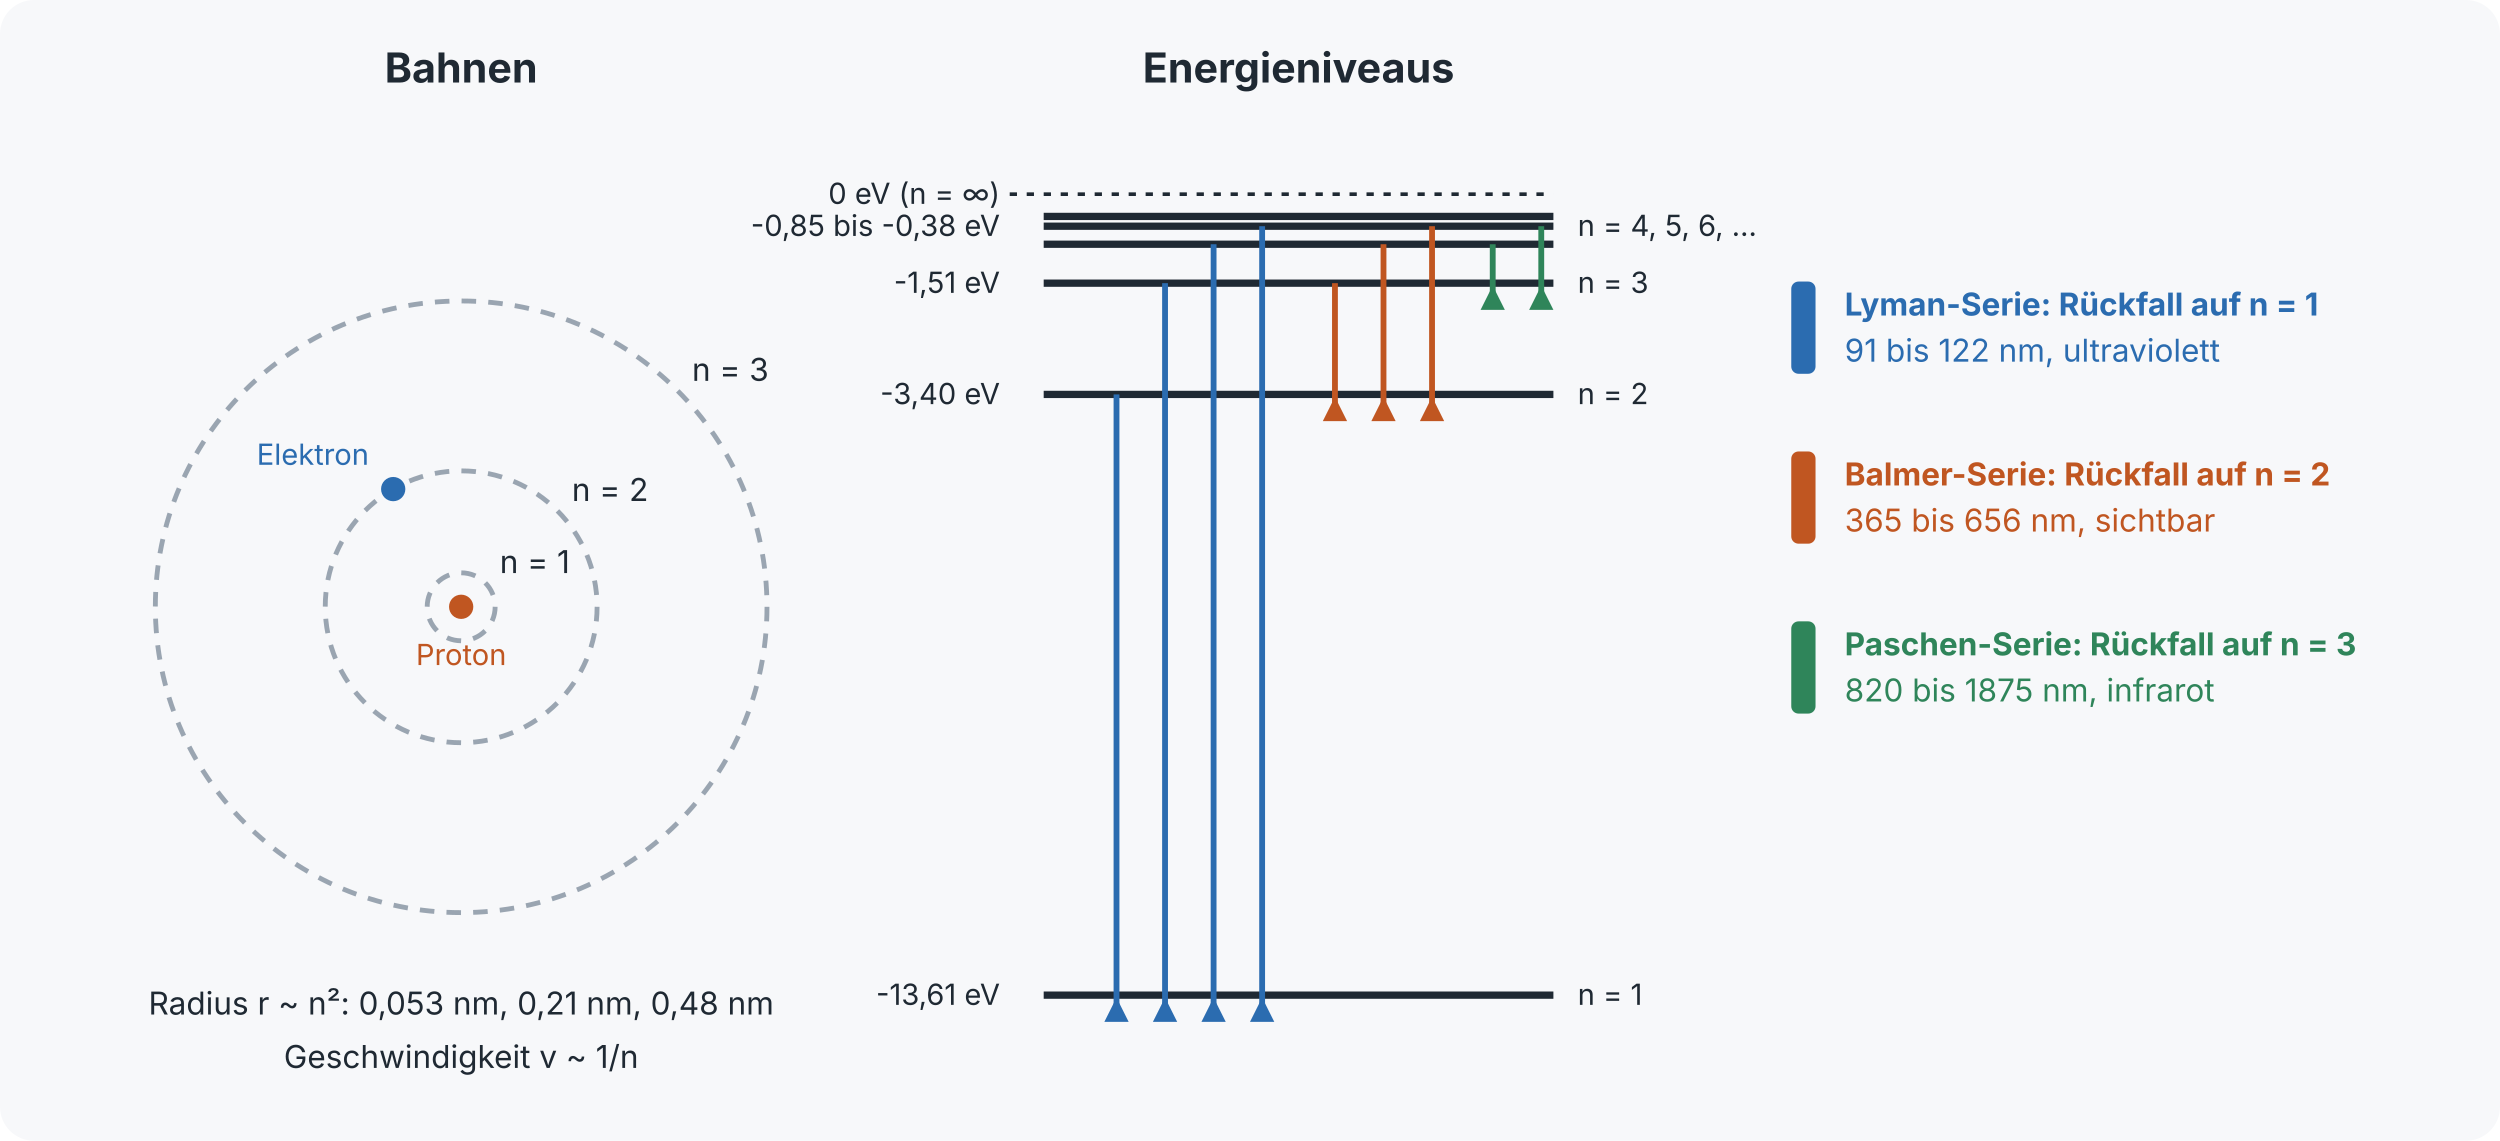
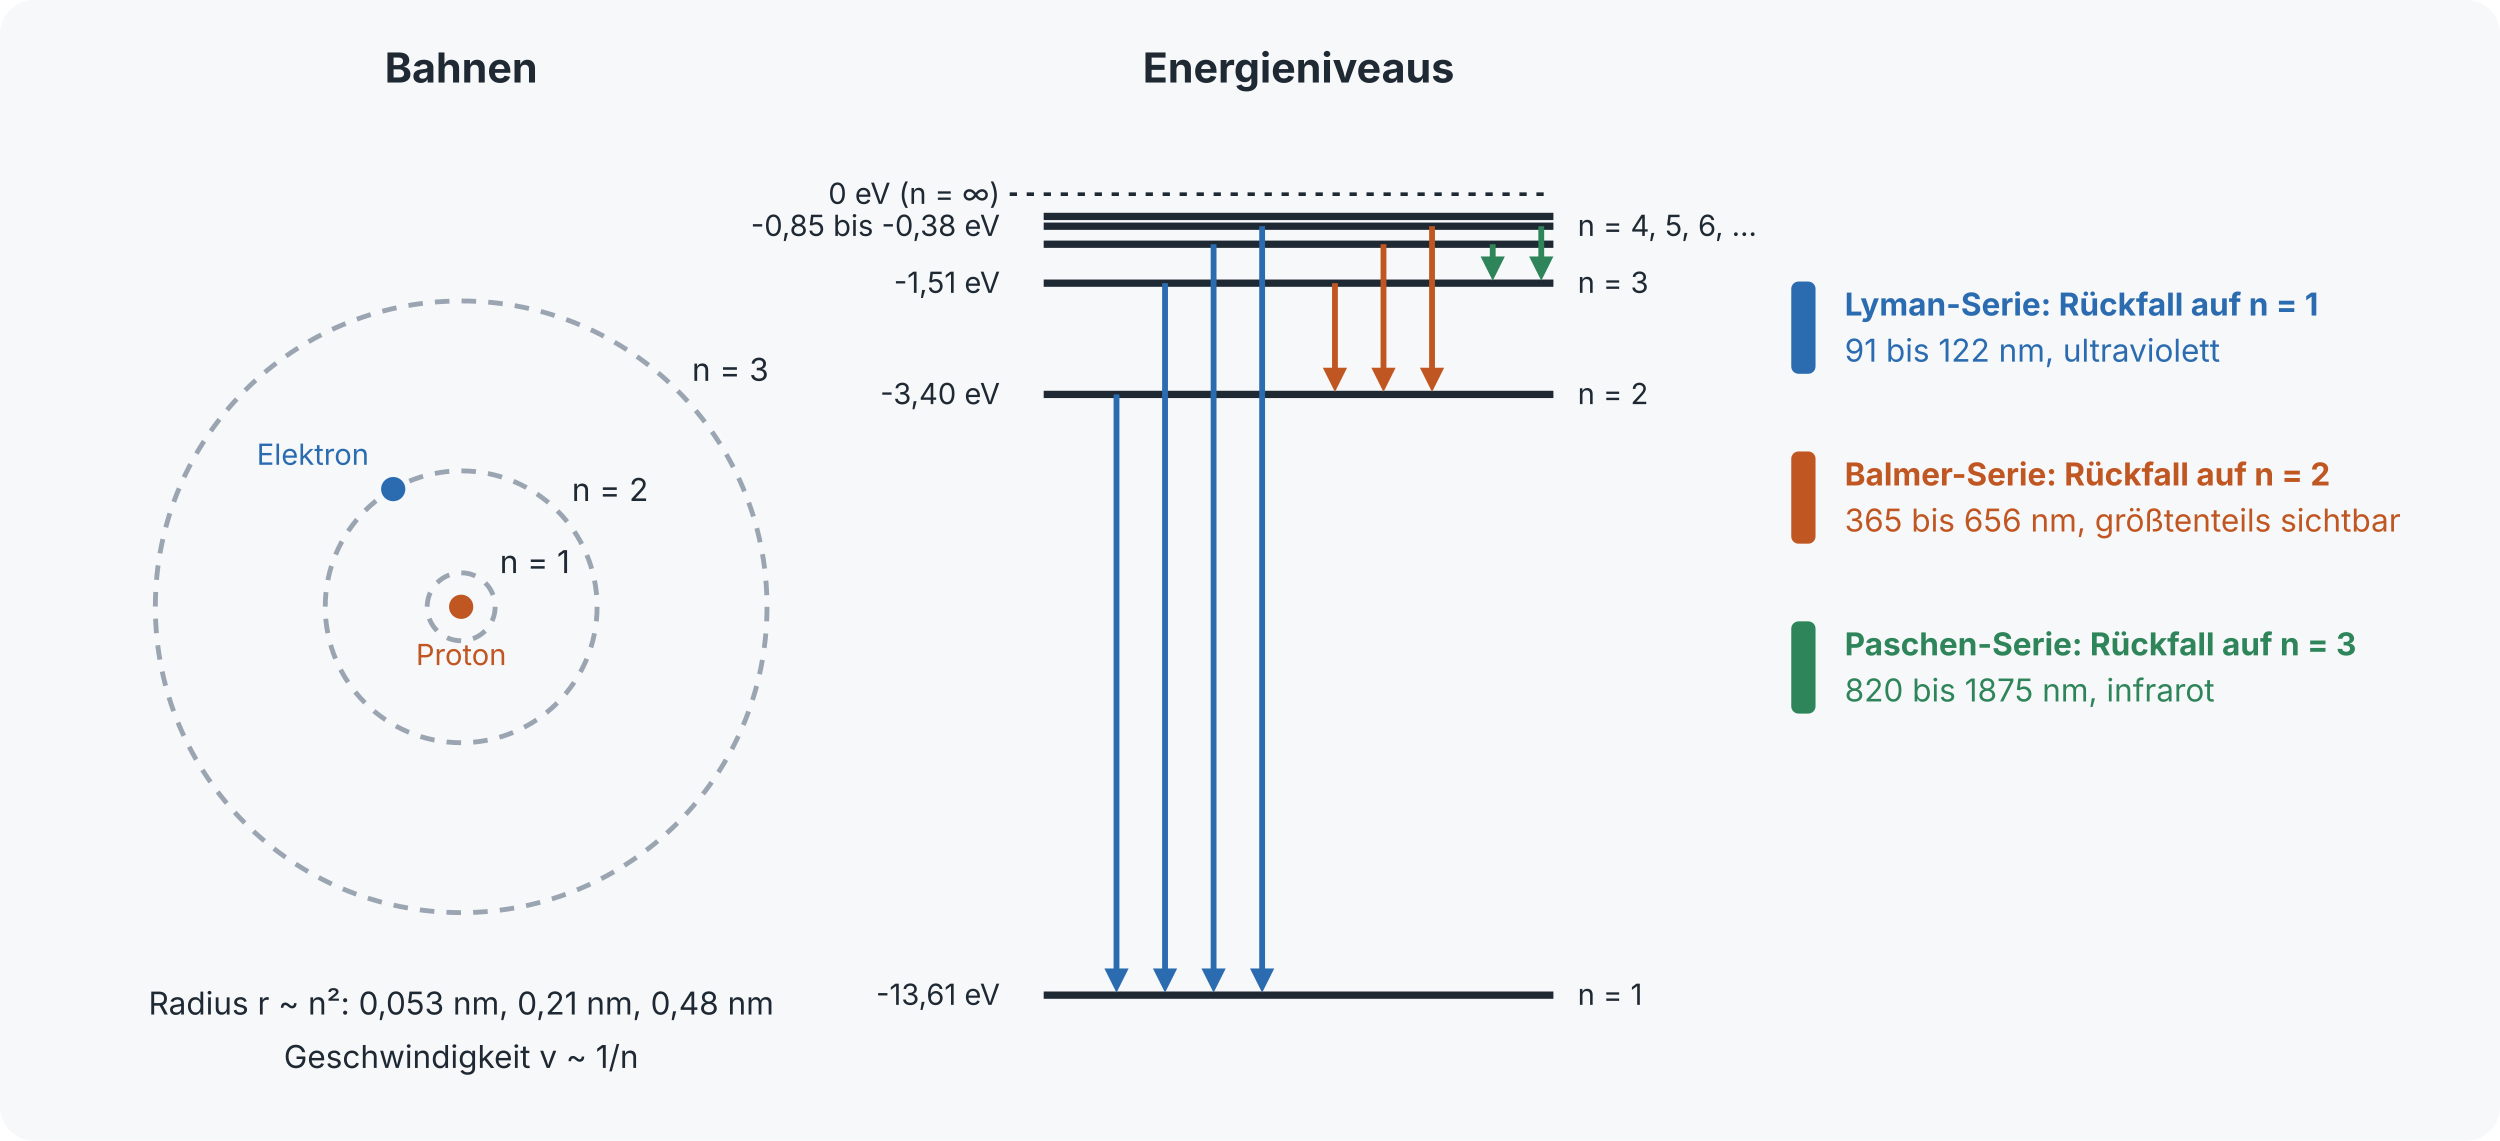
<svg xmlns="http://www.w3.org/2000/svg" viewBox="0 0 1030 470" role="img" aria-labelledby="t d" font-family="Inter, system-ui, sans-serif">
  <rect width="1030" height="470" rx="14" fill="#f7f8fa" />
  <text x="190" y="34" font-size="17" text-anchor="middle" fill="#1f2933" font-weight="700">Bahnen</text>
  <circle cx="190" cy="250" r="14" fill="none" stroke="#9aa5b1" stroke-width="2" stroke-dasharray="6 5" />
  <text x="205.899" y="236.101" font-size="13" text-anchor="start" fill="#1f2933" font-weight="400">n = 1</text>
  <circle cx="190" cy="250" r="56" fill="none" stroke="#9aa5b1" stroke-width="2" stroke-dasharray="6 5" />
  <text x="235.598" y="206.402" font-size="13" text-anchor="start" fill="#1f2933" font-weight="400">n = 2</text>
  <circle cx="190" cy="250" r="126" fill="none" stroke="#9aa5b1" stroke-width="2" stroke-dasharray="6 5" />
  <text x="285.095" y="156.905" font-size="13" text-anchor="start" fill="#1f2933" font-weight="400">n = 3</text>
  <circle cx="190" cy="250" r="5" fill="#c05621" />
  <text x="190" y="274" font-size="12" text-anchor="middle" fill="#c05621" font-weight="400">Proton</text>
  <circle cx="162.0" cy="201.504" r="5" fill="#2b6cb0" />
  <text x="152.0" y="191.504" font-size="12" text-anchor="end" fill="#2b6cb0" font-weight="400">Elektron</text>
  <text x="190" y="418" font-size="13" text-anchor="middle" fill="#1f2933" font-weight="400">Radius r ~ n²: 0,053 nm, 0,21 nm, 0,48 nm</text>
  <text x="190" y="440" font-size="13" text-anchor="middle" fill="#1f2933" font-weight="400">Geschwindigkeit v ~ 1/n</text>
  <text x="535.0" y="34" font-size="17" text-anchor="middle" fill="#1f2933" font-weight="700">Energieniveaus</text>
  <line x1="416" y1="80.0" x2="640" y2="80.0" stroke="#1f2933" stroke-width="1.5" stroke-dasharray="3 4" />
  <text x="412" y="84.0" font-size="12" text-anchor="end" fill="#1f2933" font-weight="400">0 eV (n = ∞)</text>
  <line x1="430" y1="410.0" x2="640" y2="410.0" stroke="#1f2933" stroke-width="3" />
  <text x="412" y="414.0" font-size="12" text-anchor="end" fill="#1f2933" font-weight="400">-13,61 eV</text>
  <text x="650" y="414.0" font-size="12" text-anchor="start" fill="#1f2933" font-weight="400">n = 1</text>
  <line x1="430" y1="162.5" x2="640" y2="162.5" stroke="#1f2933" stroke-width="3" />
  <text x="412" y="166.5" font-size="12" text-anchor="end" fill="#1f2933" font-weight="400">-3,40 eV</text>
  <text x="650" y="166.5" font-size="12" text-anchor="start" fill="#1f2933" font-weight="400">n = 2</text>
  <line x1="430" y1="116.667" x2="640" y2="116.667" stroke="#1f2933" stroke-width="3" />
  <text x="412" y="120.667" font-size="12" text-anchor="end" fill="#1f2933" font-weight="400">-1,51 eV</text>
  <text x="650" y="120.667" font-size="12" text-anchor="start" fill="#1f2933" font-weight="400">n = 3</text>
  <line x1="430" y1="100.625" x2="640" y2="100.625" stroke="#1f2933" stroke-width="3" />
  <line x1="430" y1="93.2" x2="640" y2="93.2" stroke="#1f2933" stroke-width="3" />
  <line x1="430" y1="89.167" x2="640" y2="89.167" stroke="#1f2933" stroke-width="3" />
  <text x="412" y="97.2" font-size="12" text-anchor="end" fill="#1f2933" font-weight="400">-0,85 bis -0,38 eV</text>
  <text x="650" y="97.2" font-size="12" text-anchor="start" fill="#1f2933" font-weight="400">n = 4, 5, 6, ...</text>
-   <line x1="460" y1="162.5" x2="460" y2="419.0" stroke="#2b6cb0" stroke-width="2.4" />
-   <polygon points="460,411.0 455,421.0 465,421.0" fill="#2b6cb0" />
-   <line x1="480" y1="116.667" x2="480" y2="419.0" stroke="#2b6cb0" stroke-width="2.4" />
-   <polygon points="480,411.0 475,421.0 485,421.0" fill="#2b6cb0" />
-   <line x1="500" y1="100.625" x2="500" y2="419.0" stroke="#2b6cb0" stroke-width="2.4" />
-   <polygon points="500,411.0 495,421.0 505,421.0" fill="#2b6cb0" />
-   <line x1="520" y1="93.2" x2="520" y2="419.0" stroke="#2b6cb0" stroke-width="2.4" />
-   <polygon points="520,411.0 515,421.0 525,421.0" fill="#2b6cb0" />
-   <line x1="550" y1="116.667" x2="550" y2="171.5" stroke="#c05621" stroke-width="2.4" />
-   <polygon points="550,163.5 545,173.5 555,173.5" fill="#c05621" />
-   <line x1="570" y1="100.625" x2="570" y2="171.5" stroke="#c05621" stroke-width="2.4" />
-   <polygon points="570,163.5 565,173.5 575,173.5" fill="#c05621" />
-   <line x1="590" y1="93.2" x2="590" y2="171.5" stroke="#c05621" stroke-width="2.4" />
-   <polygon points="590,163.5 585,173.5 595,173.5" fill="#c05621" />
-   <line x1="615" y1="100.625" x2="615" y2="125.667" stroke="#2f855a" stroke-width="2.4" />
-   <polygon points="615,117.667 610,127.667 620,127.667" fill="#2f855a" />
-   <line x1="635" y1="93.2" x2="635" y2="125.667" stroke="#2f855a" stroke-width="2.4" />
-   <polygon points="635,117.667 630,127.667 640,127.667" fill="#2f855a" />
+   <line x1="460" y1="162.5" x2="460" y2="402.0" stroke="#2b6cb0" stroke-width="2.4" />
+   <polygon points="460,409.0 455,399.0 465,399.0" fill="#2b6cb0" />
+   <line x1="480" y1="116.667" x2="480" y2="402.0" stroke="#2b6cb0" stroke-width="2.4" />
+   <polygon points="480,409.0 475,399.0 485,399.0" fill="#2b6cb0" />
+   <line x1="500" y1="100.625" x2="500" y2="402.0" stroke="#2b6cb0" stroke-width="2.4" />
+   <polygon points="500,409.0 495,399.0 505,399.0" fill="#2b6cb0" />
+   <line x1="520" y1="93.2" x2="520" y2="402.0" stroke="#2b6cb0" stroke-width="2.4" />
+   <polygon points="520,409.0 515,399.0 525,399.0" fill="#2b6cb0" />
+   <line x1="550" y1="116.667" x2="550" y2="154.5" stroke="#c05621" stroke-width="2.4" />
+   <polygon points="550,161.5 545,151.5 555,151.5" fill="#c05621" />
+   <line x1="570" y1="100.625" x2="570" y2="154.5" stroke="#c05621" stroke-width="2.4" />
+   <polygon points="570,161.5 565,151.5 575,151.5" fill="#c05621" />
+   <line x1="590" y1="93.2" x2="590" y2="154.5" stroke="#c05621" stroke-width="2.4" />
+   <polygon points="590,161.5 585,151.5 595,151.5" fill="#c05621" />
+   <line x1="615" y1="100.625" x2="615" y2="108.667" stroke="#2f855a" stroke-width="2.4" />
+   <polygon points="615,115.667 610,105.667 620,105.667" fill="#2f855a" />
+   <line x1="635" y1="93.2" x2="635" y2="108.667" stroke="#2f855a" stroke-width="2.4" />
+   <polygon points="635,115.667 630,105.667 640,105.667" fill="#2f855a" />
  <rect x="738" y="116" width="10" height="38" rx="3" fill="#2b6cb0" />
  <text x="760" y="130" font-size="13" text-anchor="start" fill="#2b6cb0" font-weight="700">Lyman-Serie: Rückfall auf n = 1</text>
  <text x="760" y="149" font-size="13" text-anchor="start" fill="#2b6cb0" font-weight="400">91 bis 122 nm, ultraviolett</text>
  <rect x="738" y="186" width="10" height="38" rx="3" fill="#c05621" />
  <text x="760" y="200" font-size="13" text-anchor="start" fill="#c05621" font-weight="700">Balmer-Serie: Rückfall auf n = 2</text>
-   <text x="760" y="219" font-size="13" text-anchor="start" fill="#c05621" font-weight="400">365 bis 656 nm, sichtbar</text>
+   <text x="760" y="219" font-size="13" text-anchor="start" fill="#c05621" font-weight="400">365 bis 656 nm, größtenteils sichtbar</text>
  <rect x="738" y="256" width="10" height="38" rx="3" fill="#2f855a" />
  <text x="760" y="270" font-size="13" text-anchor="start" fill="#2f855a" font-weight="700">Paschen-Serie: Rückfall auf n = 3</text>
  <text x="760" y="289" font-size="13" text-anchor="start" fill="#2f855a" font-weight="400">820 bis 1875 nm, infrarot</text>
</svg>
